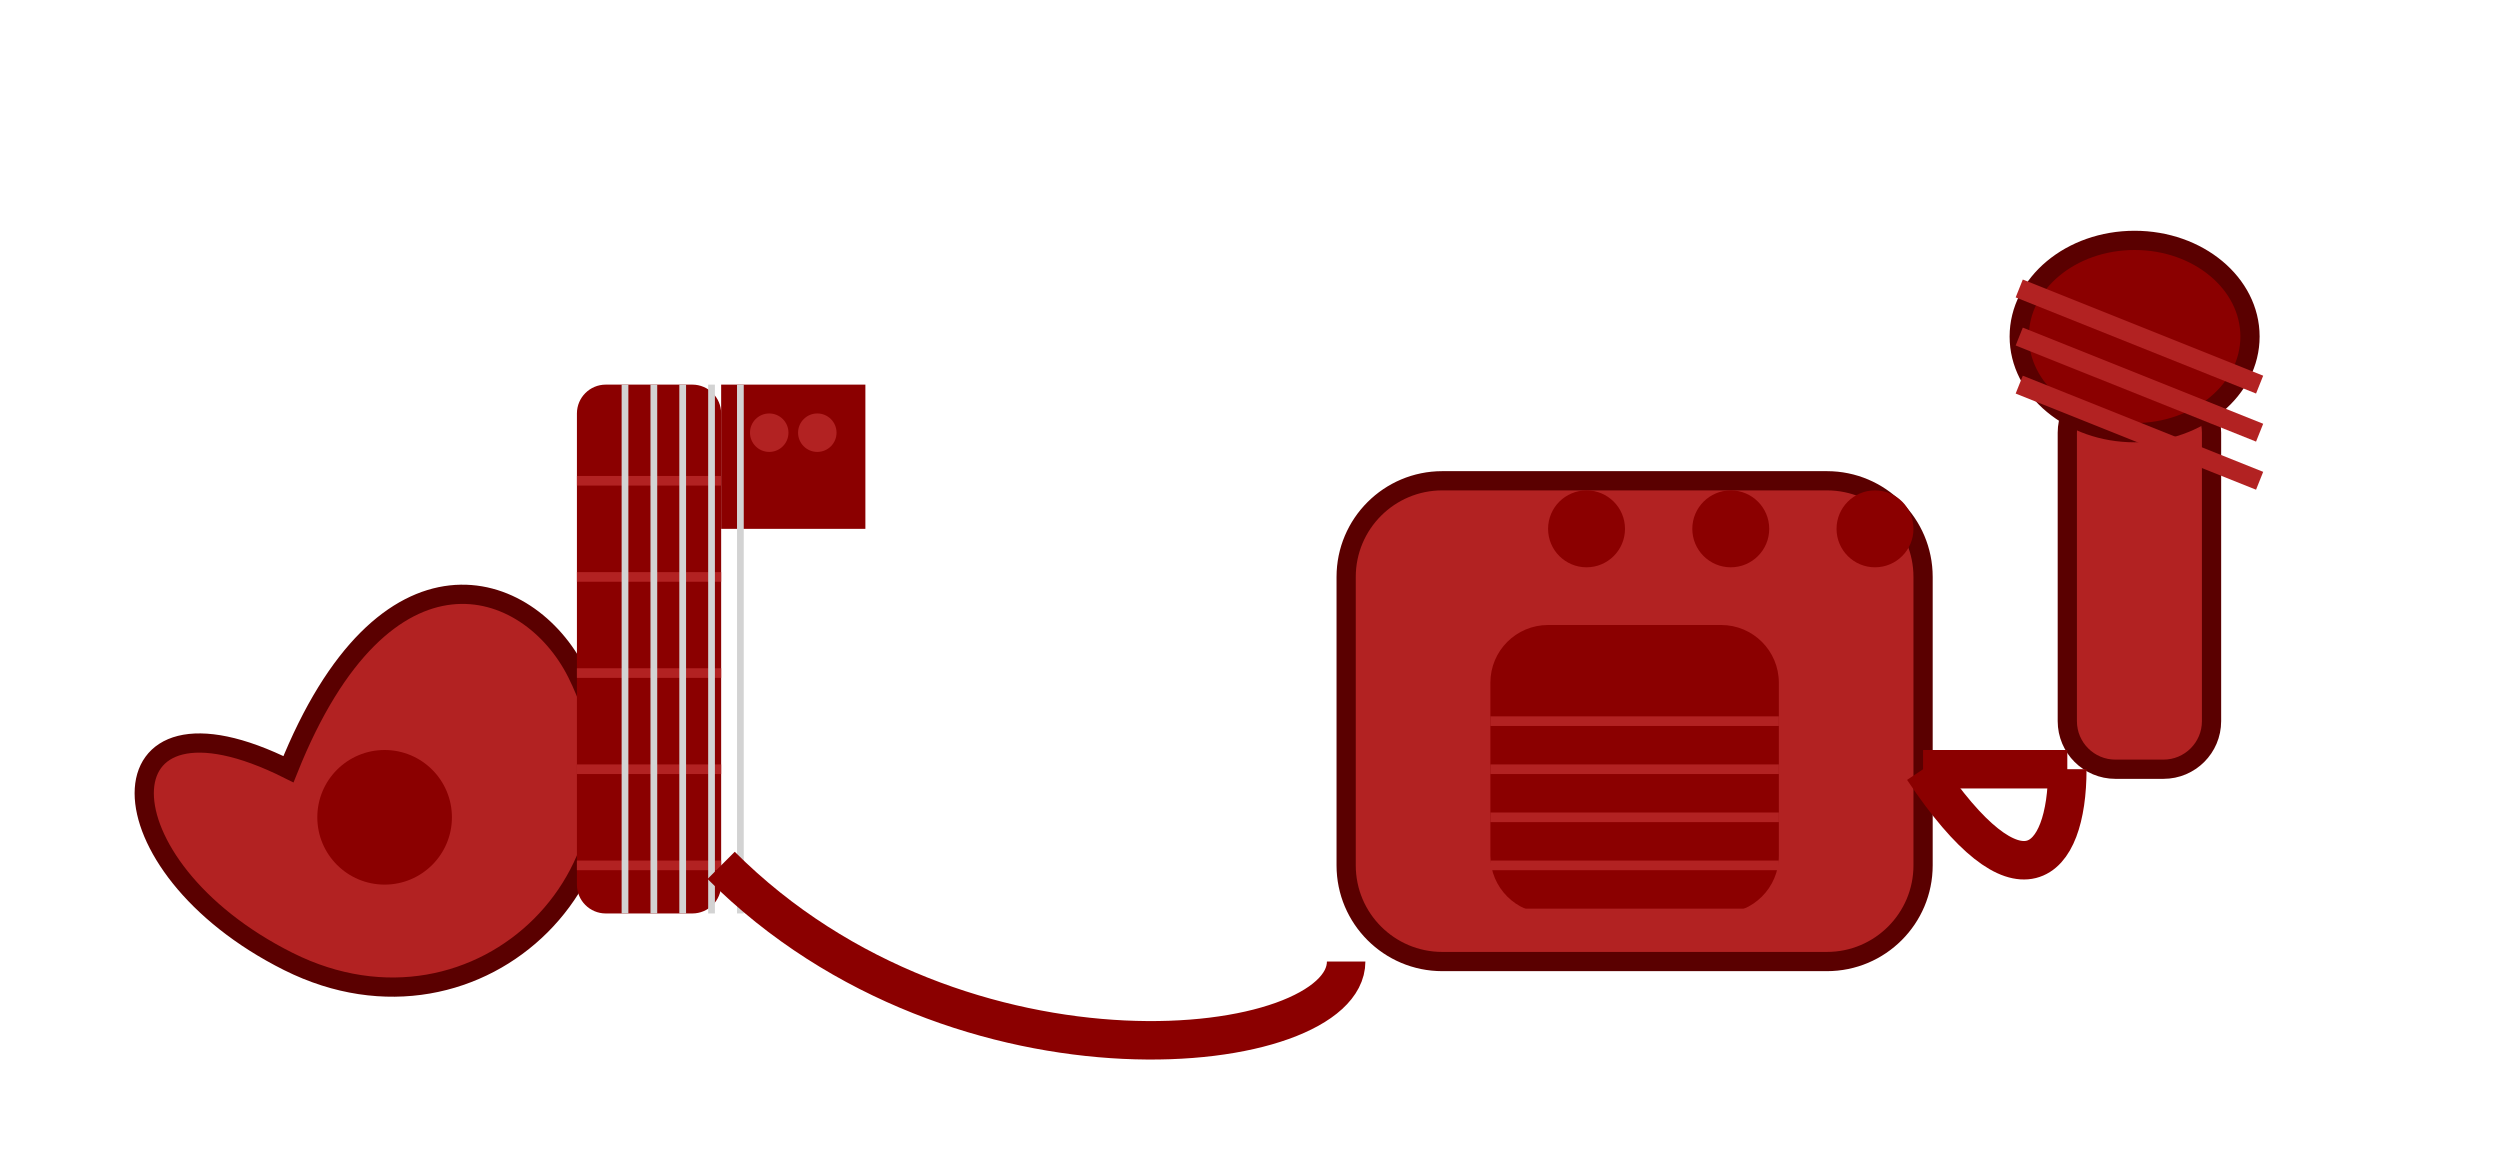
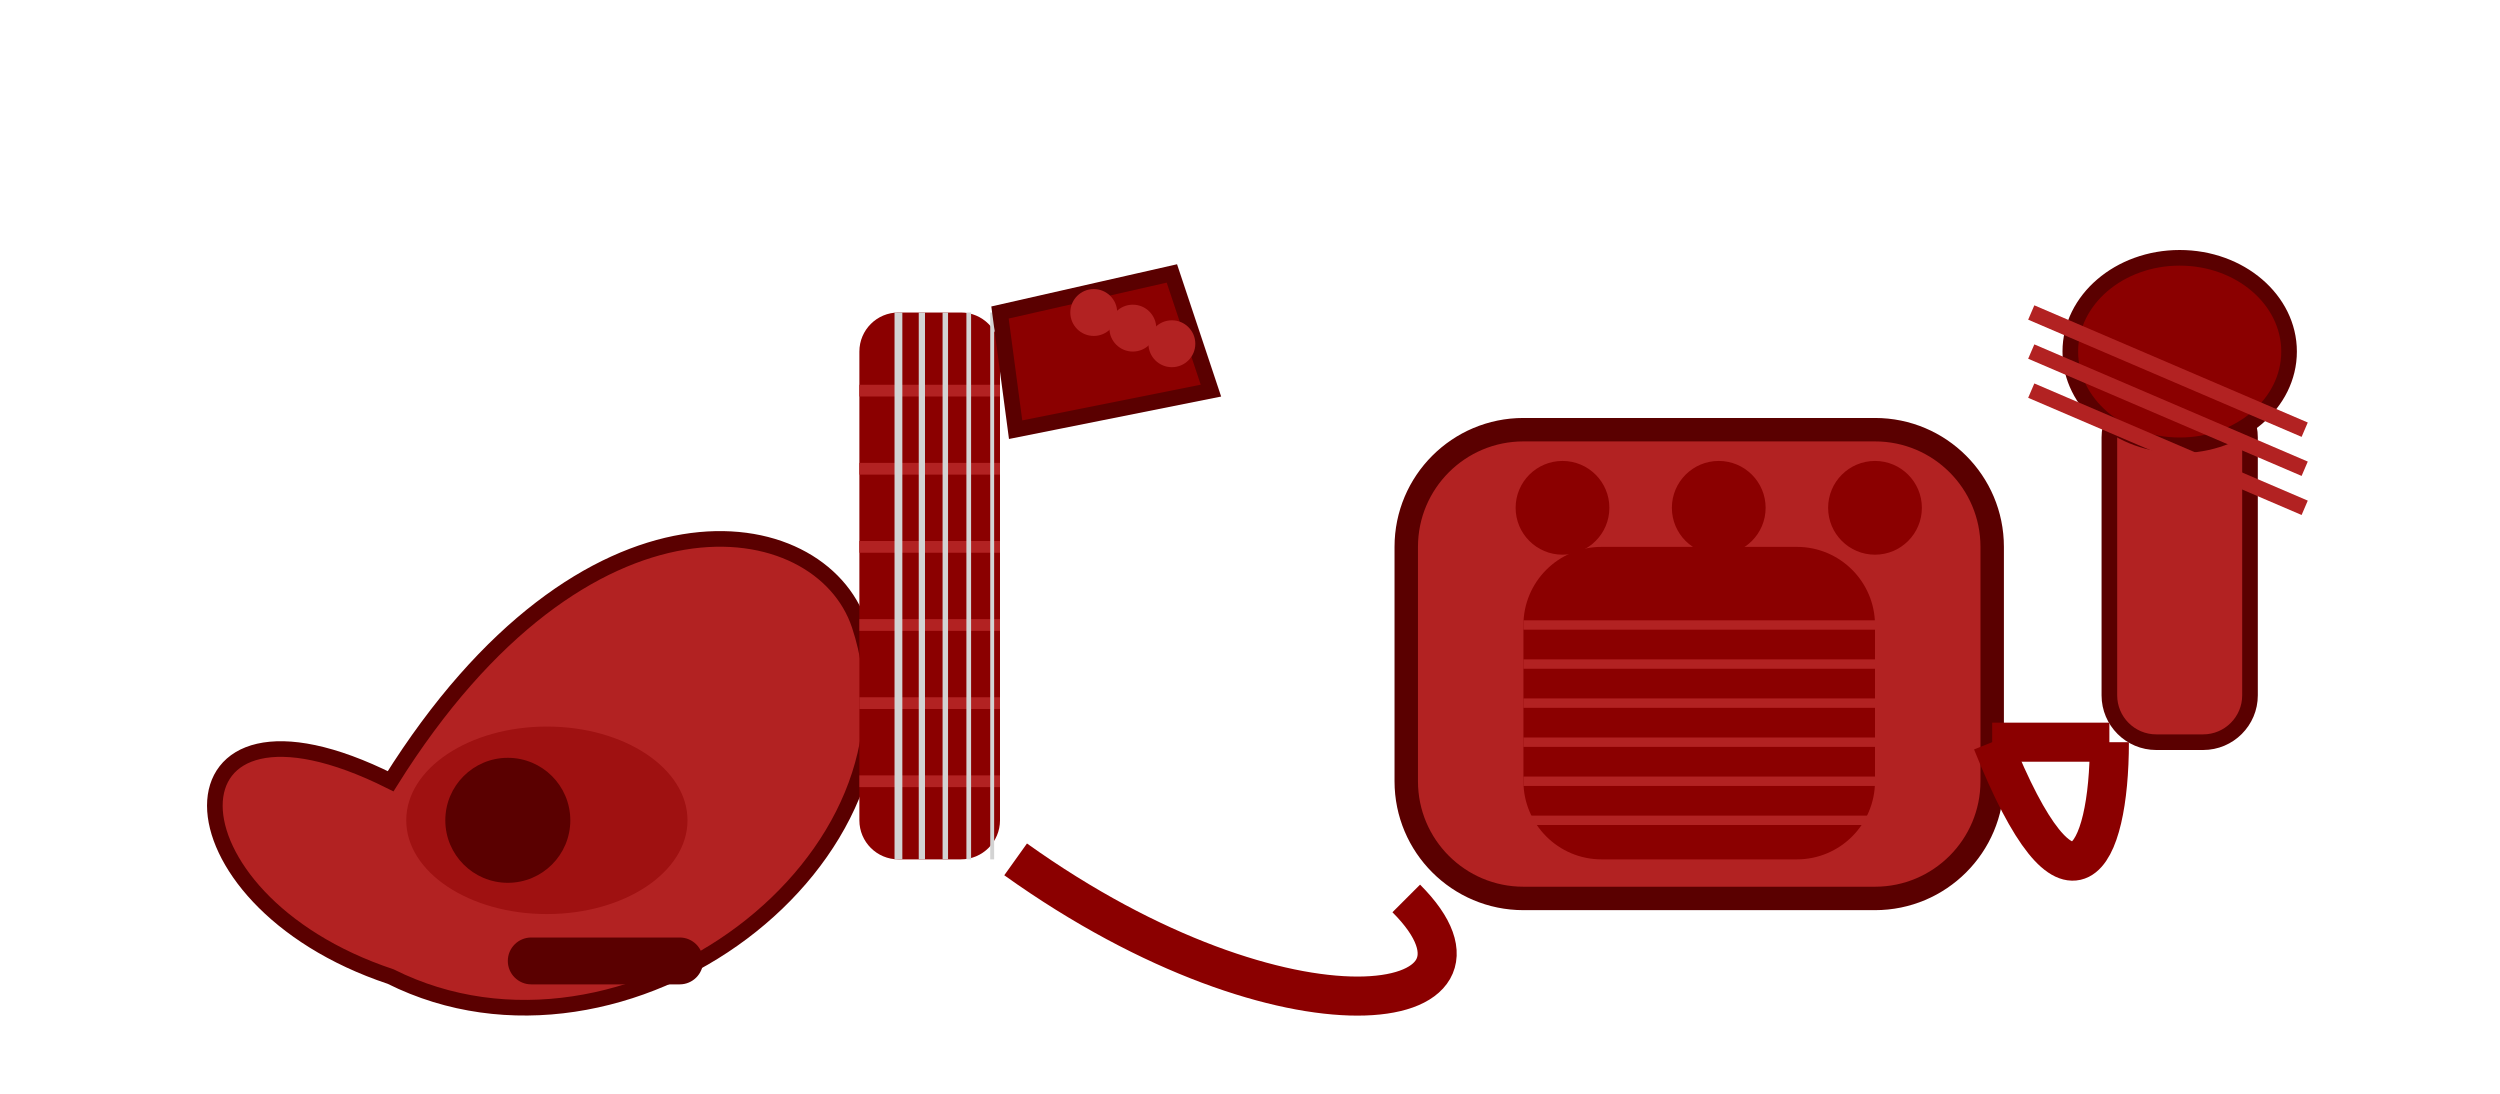
- <svg xmlns="http://www.w3.org/2000/svg" width="260" height="120" viewBox="0 0 260 120" role="img" aria-label="Wicked Ass Auditory Logo">
-   <path d="M30 80             C10 70, 10 90, 30 100            C50 110, 70 90, 60 70            C55 60, 40 55, 30 80 Z" fill="#b22222" stroke="#5a0000" stroke-width="2" />
-   <circle cx="40" cy="85" r="7" fill="#8b0000" />
-   <rect x="60" y="40" width="15" height="55" fill="#8b0000" rx="3" />
-   <line x1="60" y1="50" x2="75" y2="50" stroke="#b22222" stroke-width="1" />
-   <line x1="60" y1="60" x2="75" y2="60" stroke="#b22222" stroke-width="1" />
-   <line x1="60" y1="70" x2="75" y2="70" stroke="#b22222" stroke-width="1" />
-   <line x1="60" y1="80" x2="75" y2="80" stroke="#b22222" stroke-width="1" />
-   <line x1="60" y1="90" x2="75" y2="90" stroke="#b22222" stroke-width="1" />
-   <polygon points="75,40 90,40 90,55 75,55" fill="#8b0000" />
-   <circle cx="80" cy="45" r="2" fill="#b22222" />
-   <circle cx="85" cy="45" r="2" fill="#b22222" />
-   <line x1="65" y1="40" x2="65" y2="95" stroke="#d3d3d3" stroke-width="0.7" />
-   <line x1="68" y1="40" x2="68" y2="95" stroke="#d3d3d3" stroke-width="0.7" />
-   <line x1="71" y1="40" x2="71" y2="95" stroke="#d3d3d3" stroke-width="0.7" />
-   <line x1="74" y1="40" x2="74" y2="95" stroke="#d3d3d3" stroke-width="0.7" />
-   <line x1="77" y1="40" x2="77" y2="95" stroke="#d3d3d3" stroke-width="0.7" />
-   <rect x="140" y="50" width="60" height="50" fill="#b22222" stroke="#5a0000" stroke-width="2" rx="10" />
-   <rect x="155" y="65" width="30" height="30" fill="#8b0000" rx="6" />
-   <line x1="155" y1="75" x2="185" y2="75" stroke="#b22222" stroke-width="1" />
-   <line x1="155" y1="80" x2="185" y2="80" stroke="#b22222" stroke-width="1" />
-   <line x1="155" y1="85" x2="185" y2="85" stroke="#b22222" stroke-width="1" />
-   <line x1="155" y1="90" x2="185" y2="90" stroke="#b22222" stroke-width="1" />
-   <line x1="155" y1="95" x2="185" y2="95" stroke="#b22222" stroke-width="1" />
-   <circle cx="165" cy="55" r="4" fill="#8b0000" />
-   <circle cx="180" cy="55" r="4" fill="#8b0000" />
-   <circle cx="195" cy="55" r="4" fill="#8b0000" />
-   <rect x="215" y="40" width="15" height="40" fill="#b22222" stroke="#5a0000" stroke-width="2" rx="5" />
-   <ellipse cx="222" cy="35" rx="12" ry="10" fill="#8b0000" stroke="#5a0000" stroke-width="2" />
-   <line x1="210" y1="30" x2="235" y2="40" stroke="#b22222" stroke-width="2" />
-   <line x1="210" y1="35" x2="235" y2="45" stroke="#b22222" stroke-width="2" />
-   <line x1="210" y1="40" x2="235" y2="50" stroke="#b22222" stroke-width="2" />
-   <path d="M75 90 C100 115 140 110 140 100" stroke="#8b0000" stroke-width="4" fill="none" />
-   <path d="M200 80 C210 95 215 90 215 80" stroke="#8b0000" stroke-width="4" fill="none" />
-   <path d="M200 80 L215 80" stroke="#8b0000" stroke-width="4" />
+ <svg xmlns="http://www.w3.org/2000/svg" width="320" height="140" viewBox="0 0 320 140" role="img" aria-label="Wicked Ass Auditory Logo">
+   <path d="M50 100         C20 85 20 115 50 125         C80 140 120 110 110 80         C105 65 75 60 50 100 Z" fill="#b22222" stroke="#5a0000" stroke-width="2" />
+   <ellipse cx="70" cy="105" rx="18" ry="12" fill="#8b0000" opacity="0.5" />
+   <circle cx="65" cy="105" r="8" fill="#5a0000" />
+   <rect x="65" y="120" width="25" height="6" fill="#5a0000" rx="3" />
+   <rect x="110" y="40" width="18" height="70" fill="#8b0000" rx="5" />
+   <line x1="110" y1="50" x2="128" y2="50" stroke="#b22222" stroke-width="1.5" />
+   <line x1="110" y1="60" x2="128" y2="60" stroke="#b22222" stroke-width="1.5" />
+   <line x1="110" y1="70" x2="128" y2="70" stroke="#b22222" stroke-width="1.5" />
+   <line x1="110" y1="80" x2="128" y2="80" stroke="#b22222" stroke-width="1.5" />
+   <line x1="110" y1="90" x2="128" y2="90" stroke="#b22222" stroke-width="1.5" />
+   <line x1="110" y1="100" x2="128" y2="100" stroke="#b22222" stroke-width="1.5" />
+   <line x1="115" y1="40" x2="115" y2="110" stroke="#d3d3d3" stroke-width="1" />
+   <line x1="118" y1="40" x2="118" y2="110" stroke="#d3d3d3" stroke-width="0.8" />
+   <line x1="121" y1="40" x2="121" y2="110" stroke="#d3d3d3" stroke-width="0.7" />
+   <line x1="124" y1="40" x2="124" y2="110" stroke="#d3d3d3" stroke-width="0.6" />
+   <line x1="127" y1="40" x2="127" y2="110" stroke="#d3d3d3" stroke-width="0.5" />
+   <path d="M128 40        L150 35        L155 50        L130 55        Z" fill="#8b0000" stroke="#5a0000" stroke-width="2" />
+   <circle cx="140" cy="40" r="3" fill="#b22222" />
+   <circle cx="145" cy="42" r="3" fill="#b22222" />
+   <circle cx="150" cy="44" r="3" fill="#b22222" />
+   <rect x="180" y="55" width="75" height="60" fill="#b22222" stroke="#5a0000" stroke-width="3" rx="15" />
+   <rect x="195" y="70" width="45" height="40" fill="#8b0000" rx="10" />
+   <g stroke="#b22222" stroke-width="1.2">
+     <line x1="195" y1="80" x2="240" y2="80" />
+     <line x1="195" y1="85" x2="240" y2="85" />
+     <line x1="195" y1="90" x2="240" y2="90" />
+     <line x1="195" y1="95" x2="240" y2="95" />
+     <line x1="195" y1="100" x2="240" y2="100" />
+     <line x1="195" y1="105" x2="240" y2="105" />
+   </g>
+   <circle cx="200" cy="65" r="6" fill="#8b0000" />
+   <circle cx="220" cy="65" r="6" fill="#8b0000" />
+   <circle cx="240" cy="65" r="6" fill="#8b0000" />
+   <rect x="270" y="50" width="18" height="45" fill="#b22222" stroke="#5a0000" stroke-width="2" rx="6" />
+   <ellipse cx="279" cy="45" rx="14" ry="12" fill="#8b0000" stroke="#5a0000" stroke-width="2" />
+   <g stroke="#b22222" stroke-width="2">
+     <line x1="260" y1="40" x2="295" y2="55" />
+     <line x1="260" y1="45" x2="295" y2="60" />
+     <line x1="260" y1="50" x2="295" y2="65" />
+   </g>
+   <path d="M130 110 C165 135 195 130 180 115" stroke="#8b0000" stroke-width="5" fill="none" />
+   <path d="M255 95 C265 120 270 110 270 95" stroke="#8b0000" stroke-width="5" fill="none" />
+   <line x1="255" y1="95" x2="270" y2="95" stroke="#8b0000" stroke-width="5" />
</svg>
